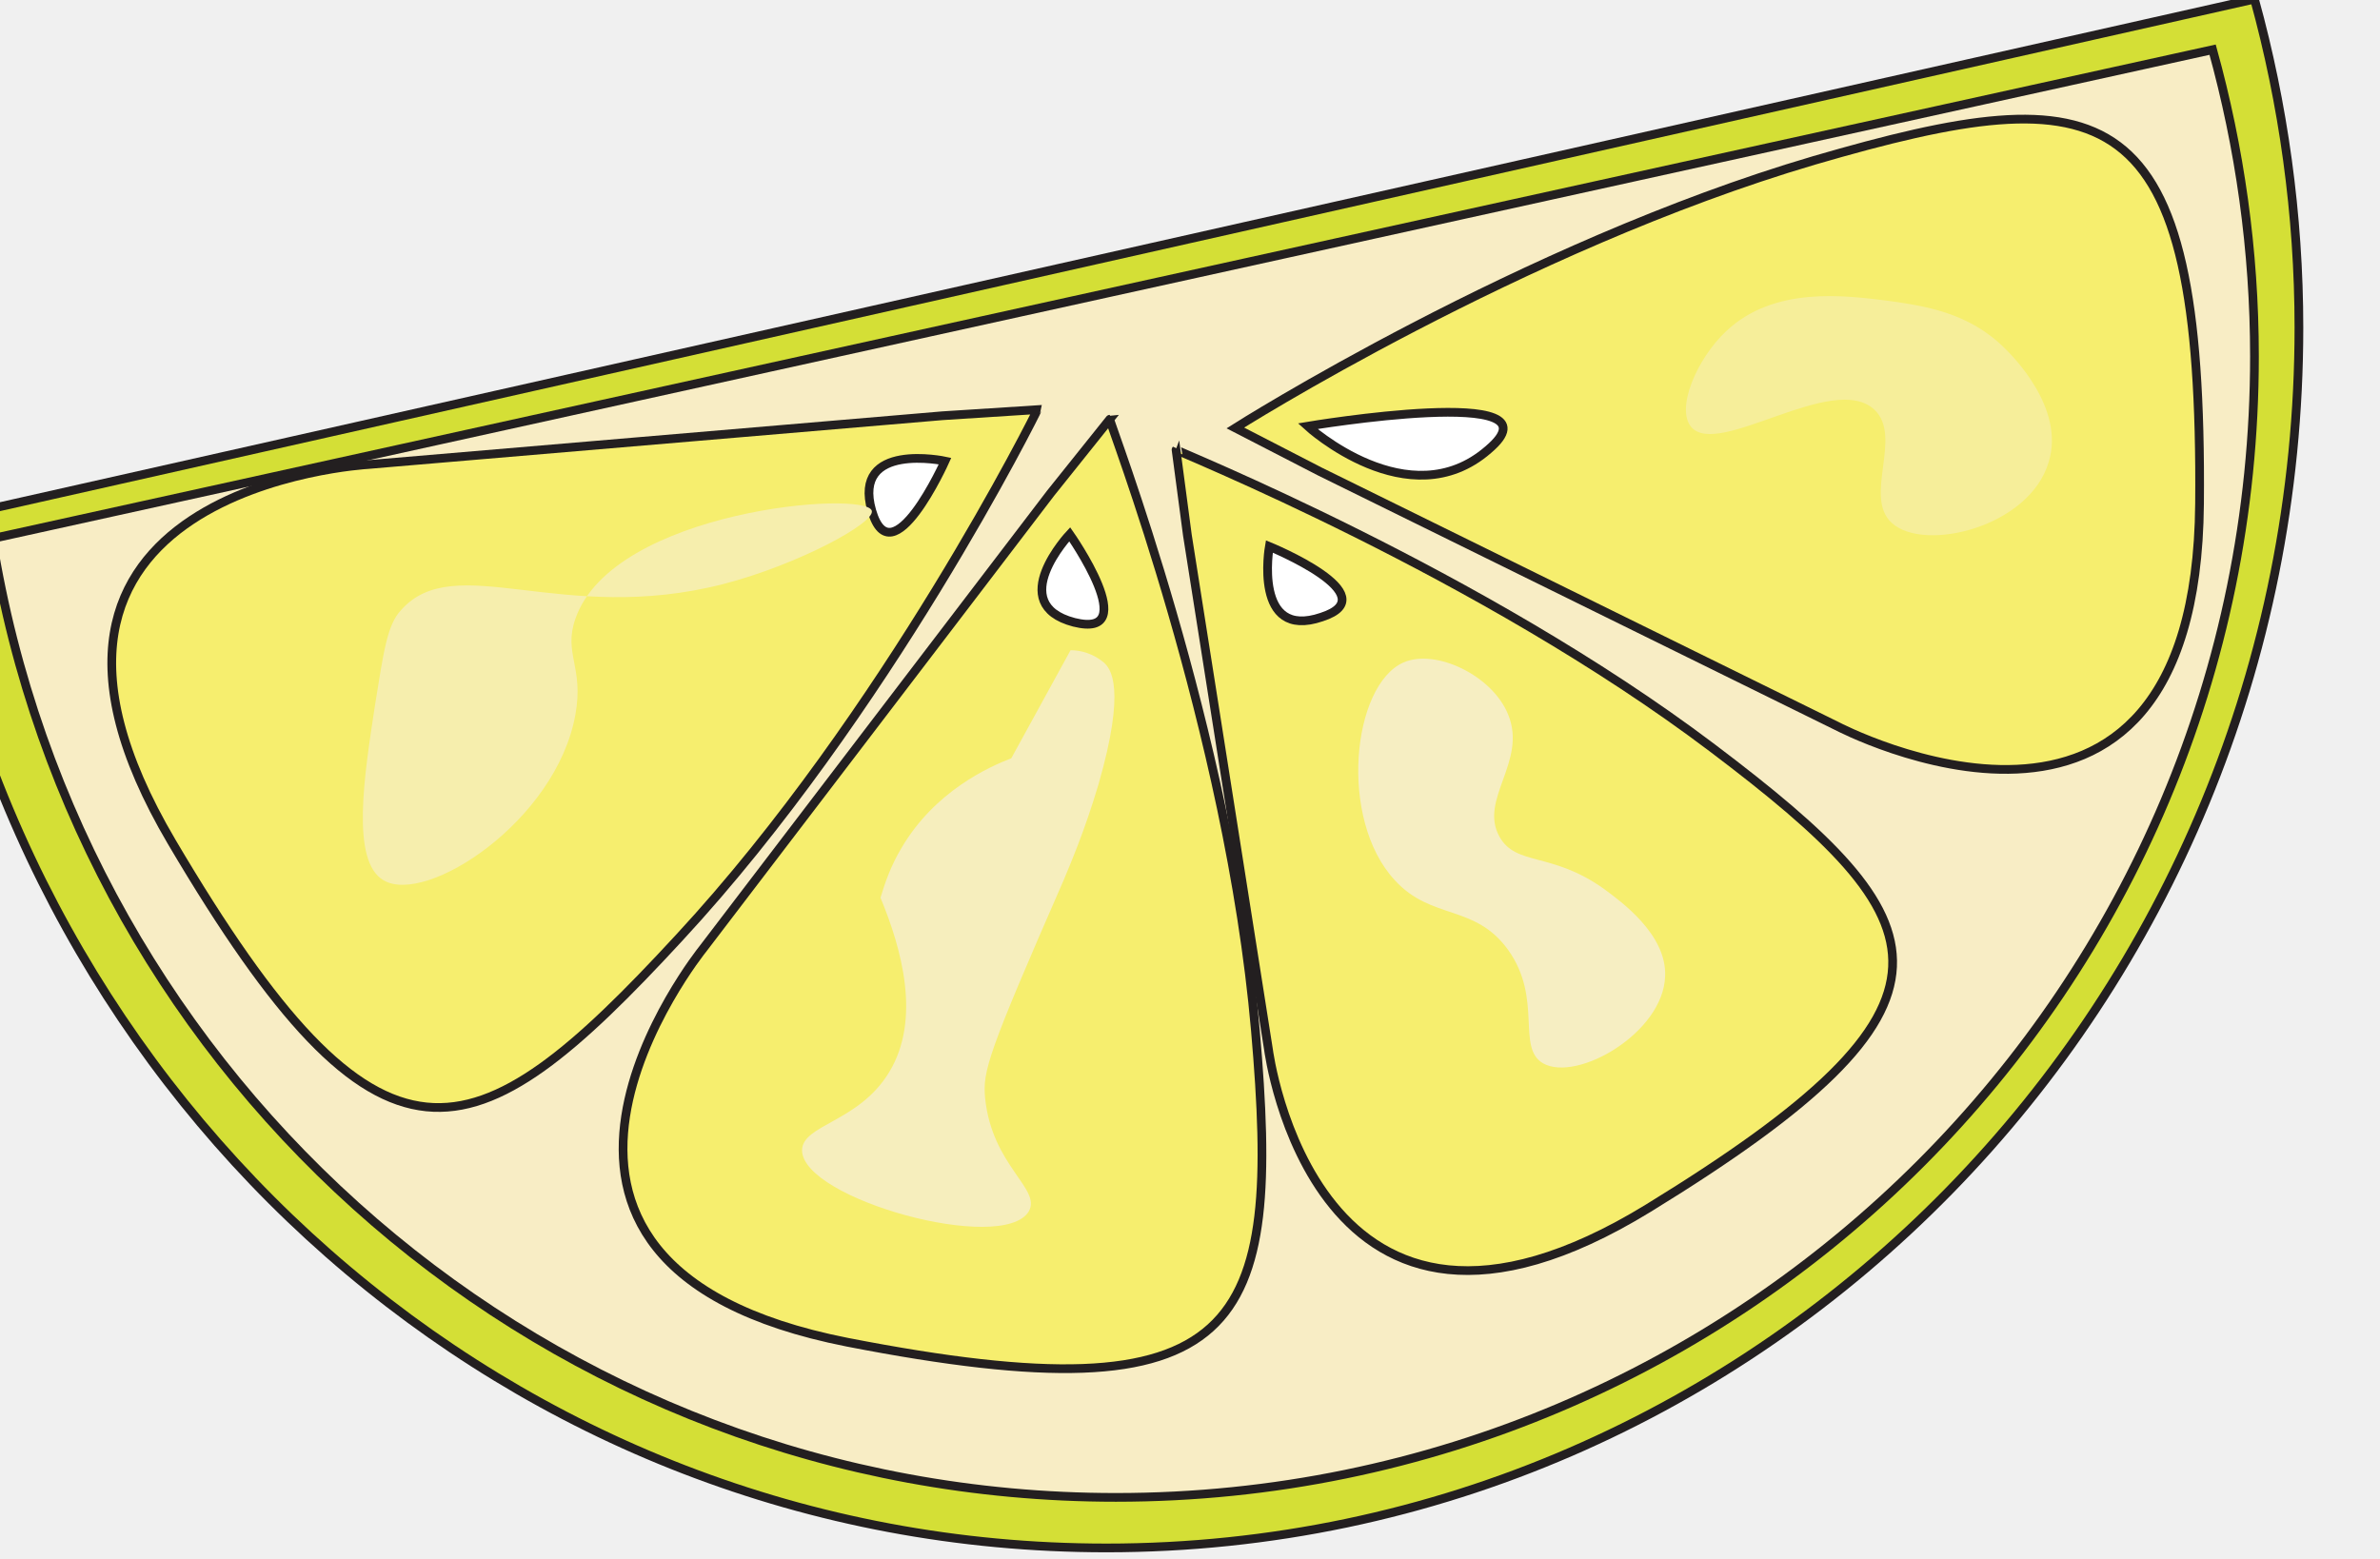
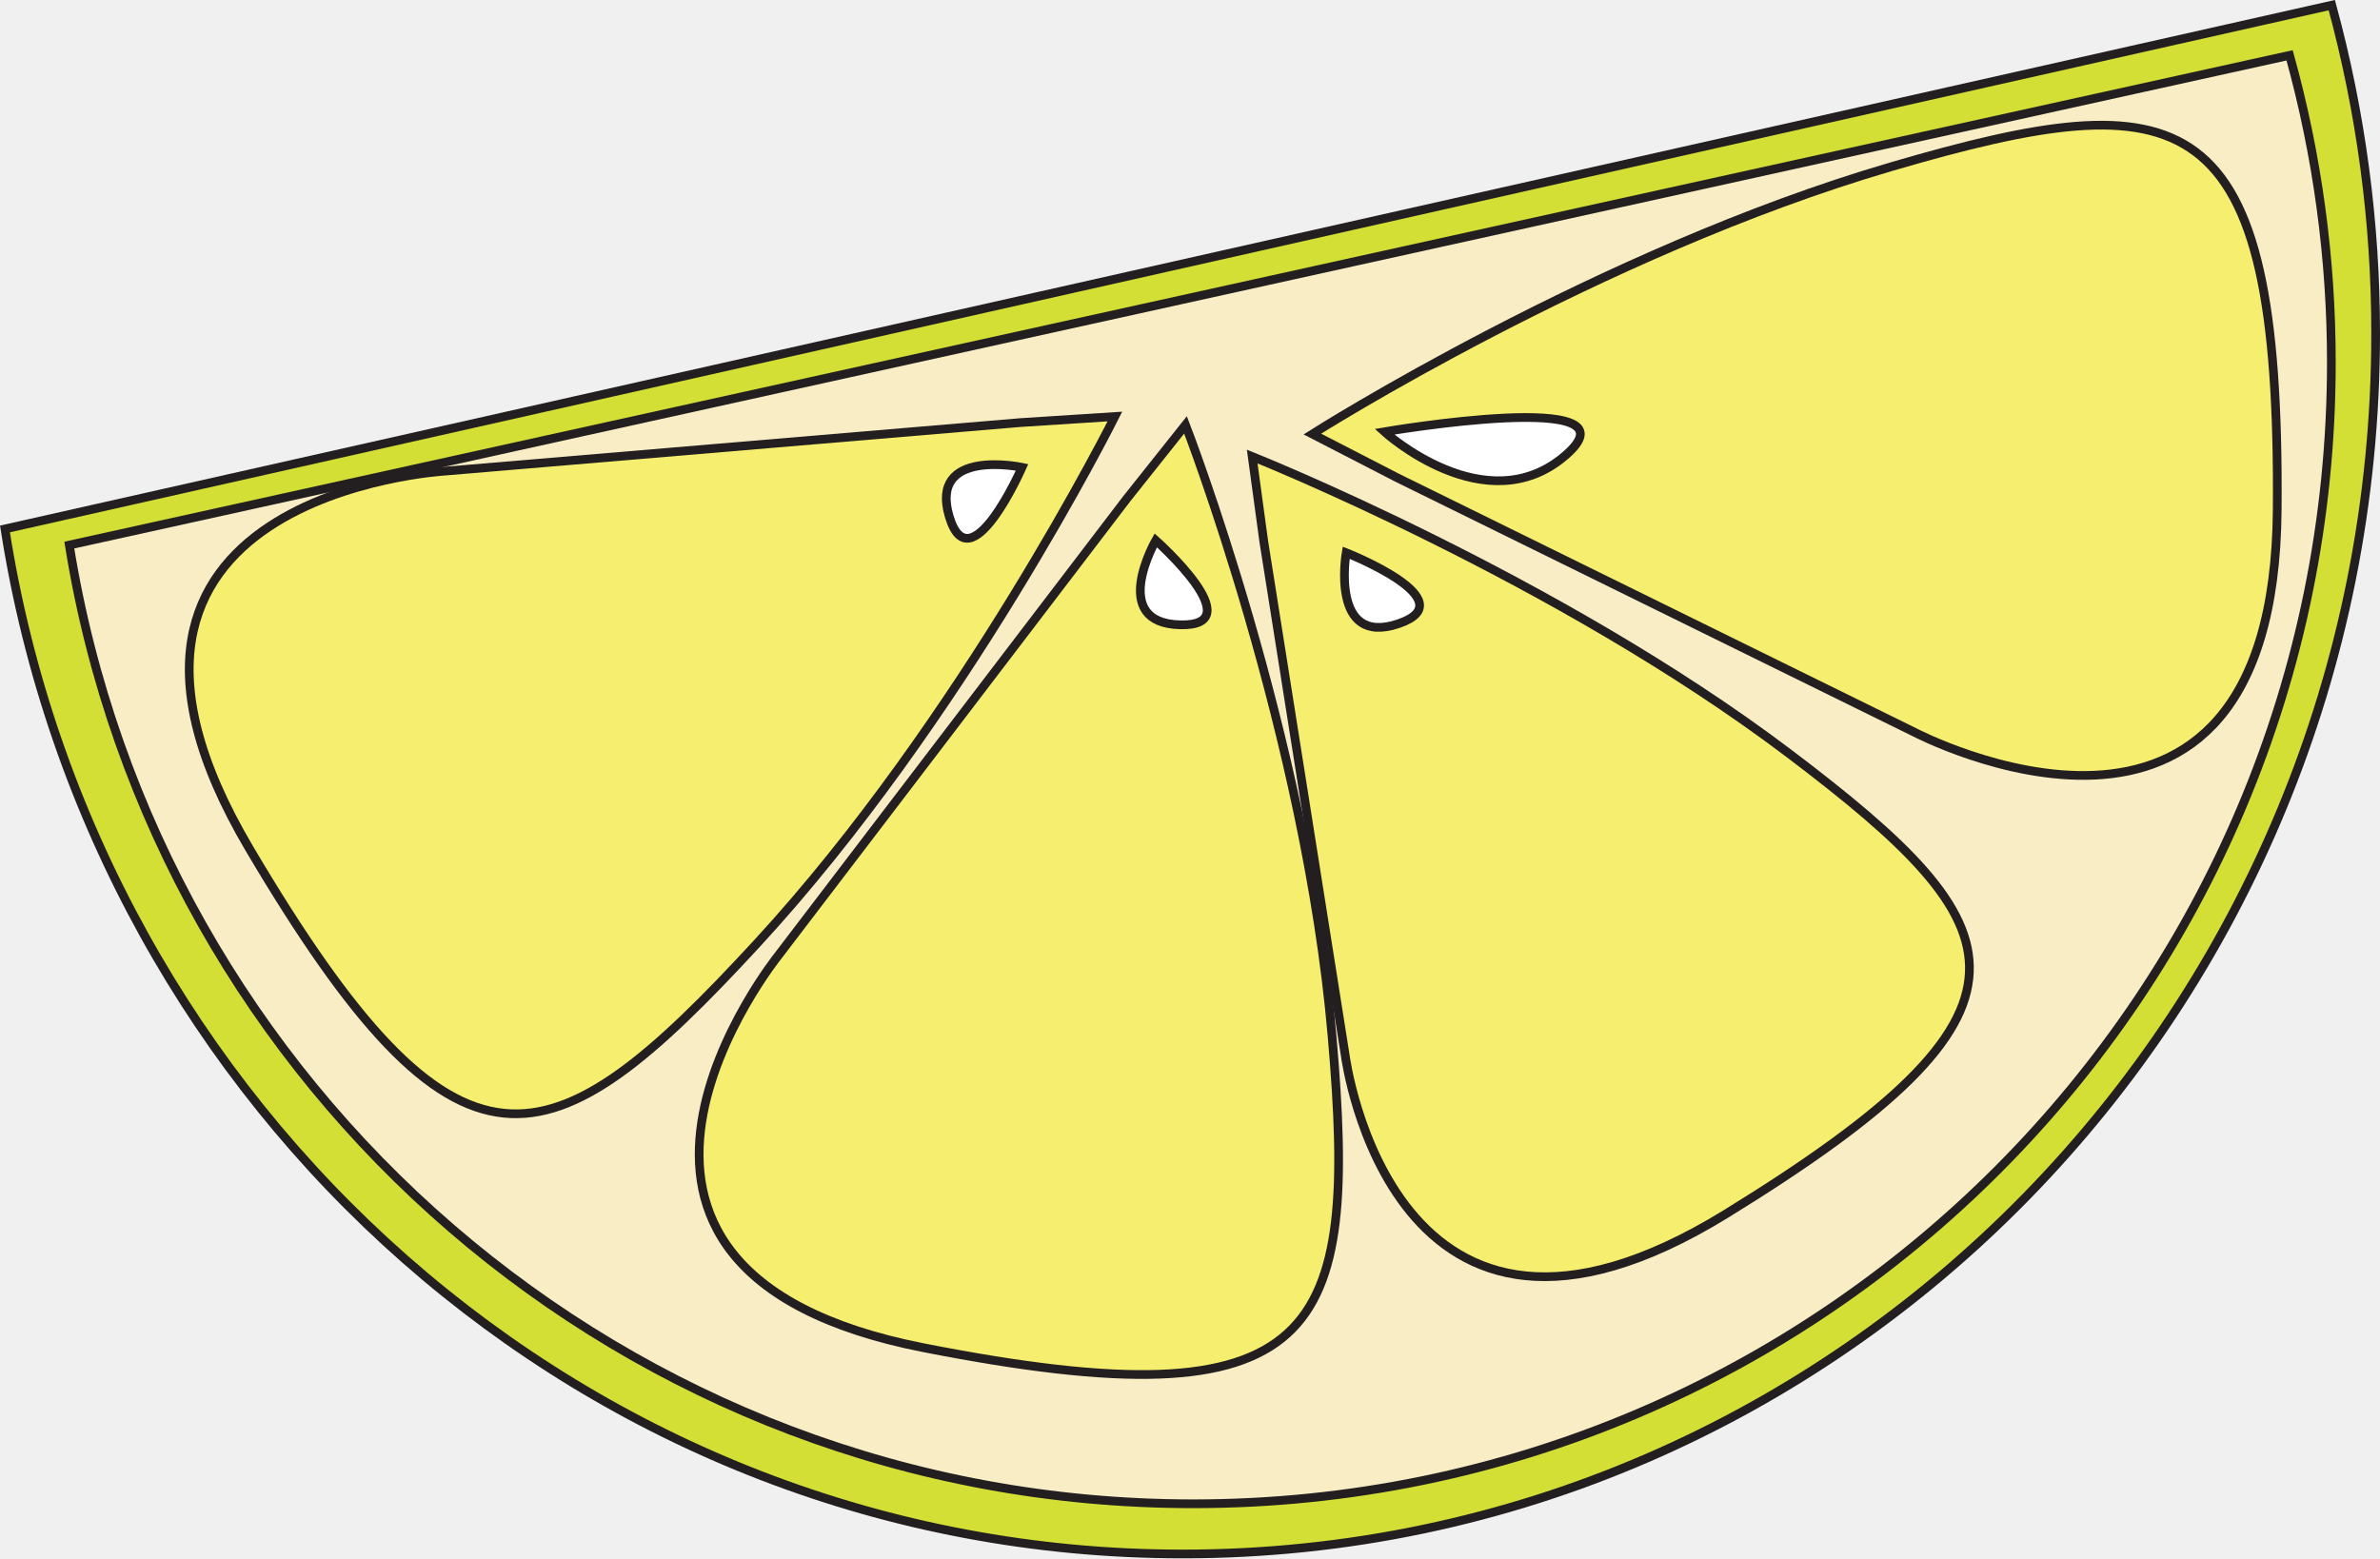
- <svg xmlns="http://www.w3.org/2000/svg" version="1.1" id="Layer_1" x="0px" y="0px" viewBox="0 0 273 178.8" style="enable-background:new 0 0 273 178.8;" xml:space="preserve">
-   <style type="text/css">
- 	.st0{fill:#D4DF36;stroke:#231F20;stroke-miterlimit:10;}
- 	.st1{fill:#F8EDC5;stroke:#231F20;stroke-miterlimit:10;}
- 	.st2{fill:#F6EE6E;stroke:#231F20;stroke-miterlimit:10;}
- 	.st3{fill:#FFFFFF;stroke:#231F20;stroke-miterlimit:10;}
- 	.st4{fill:#F6EE9A;}
- 	.st5{fill:#F6EEBD;}
- 	.st6{fill:#F6EEC2;}
- 	.st7{fill:#F6EEAD;}
- </style>
-   <g>
-     <g>
-       <path class="st0" d="M263.7,37.6c0,77.3-61.3,140-136.8,140C58.7,177.6,2.2,126.7-8.3,60L258.6-0.1    C261.9,11.9,263.7,24.6,263.7,37.6z" />
-       <path class="st1" d="M258.6,40.9c0,72.3-58.5,130.9-130.6,130.9c-65,0-118.9-47.6-128.9-110L253.8,5.7    C256.9,16.9,258.6,28.7,258.6,40.9z" />
-       <path class="st2" d="M77.9,107.6c-23.7,25.7-34.2,29.7-58.2-11s22.5-43.3,22.5-43.3l65.9-5.6l10.9-0.7    C119,47.1,101.7,81.9,77.9,107.6z" />
-       <path class="st2" d="M144,118.2c3,34.4-1.1,44.7-46.8,35.8c-45.7-9-16.6-45.1-16.6-45.1l39.9-52.3l6.8-8.5    C127.1,48.1,141,83.8,144,118.2z" />
-       <path class="st2" d="M208.1,18.4c33.6-9.8,44.6-7.8,44.2,39.4s-41.6,25.5-41.6,25.5l-59.3-29.2l-9.7-5    C141.7,49.1,174.5,28.3,208.1,18.4z" />
-       <path class="st2" d="M196.4,85.8c26.6,20.1,31,29.3-7.3,52.8s-43.6-18.2-43.6-18.2l-9.3-59l-1.3-9.8    C134.8,51.7,169.8,65.7,196.4,85.8z" />
-       <path class="st3" d="M108.4,52.9c0,0-10.7-2.3-8.4,5.7C102.3,66.5,108.4,52.9,108.4,52.9z" />
-       <path class="st3" d="M150,48.9c0,0,11.6,10.6,20.7,2.7C179.8,43.9,150,48.9,150,48.9z" />
-       <path class="st3" d="M145.6,62.7c0,0-1.9,10.8,6,8.1C159.3,68.3,145.6,62.7,145.6,62.7z" />
-     </g>
-     <path class="st4" d="M198,38c5.5-5.2,13.6-4.1,18.5-3.5c4.2,0.6,9.3,1.3,13.5,5.5c0.8,0.8,6.9,6.8,5,13c-2.2,7.5-14.3,10.4-18,7   c-3.3-3,1.3-9.9-2-13c-4.7-4.4-17.9,5.6-21,2C192.2,46.9,194.6,41.2,198,38z" />
-     <path class="st5" d="M116,87c-2.6,1-8.8,3.8-12.6,10.3c-1.2,2-1.9,4-2.4,5.7c2.4,5.8,4.7,13.9,1,20c-3.5,5.8-10,6-10,9   c0.1,5.6,23,11.9,26,7c1.5-2.6-4.2-5.2-5-13c-0.3-3.1,0.3-5.1,9-25c0.7-1.7,2.4-5.6,4-11c3.2-11.1,1.4-13.3,0.6-14   c-1.2-1-2.6-1.4-3.8-1.4" />
-     <path class="st6" d="M161,76c3.7-1.6,10.2,1.5,12,6c2.2,5.4-3.4,9.7-1,14c1.9,3.4,6,1.7,12,6c1.9,1.4,7.2,5.2,7,10   c-0.2,6.5-10.1,12.2-14,10c-3.1-1.8,0-7.4-4-13c-3.8-5.3-8.8-3.4-13-8C153.5,94,155.1,78.6,161,76z" />
-     <g>
-       <path class="st7" d="M46,70c-1.6,1.7-2,4.8-3,11c-1.2,7.9-2.8,17.8,1,20c4.9,2.9,19.8-6.8,22-19c1-5.5-1.4-7,0-11    c4.3-12.5,33.3-14.8,34-12.4c0.4,1.4-8.5,6.2-17,8.4C64.4,71.8,52.2,63,46,70z" />
-       <path class="st3" d="M122.7,61.3c0,0-7.5,8,0.5,10.1C131.2,73.4,122.7,61.3,122.7,61.3z" />
+ <svg xmlns="http://www.w3.org/2000/svg" viewBox="0 0 273.01 178.8">
+   <defs>
+     <style>.cls-1{fill:#d4df36;}.cls-1,.cls-2,.cls-3,.cls-4{stroke:#231f20;stroke-miterlimit:10;}.cls-2{fill:#f8edc5;}.cls-3{fill:#f6ee6e;}.cls-4{fill:#fff;}</style>
+   </defs>
+   <g id="Layer_2" data-name="Layer 2">
+     <g id="Layer_1-2" data-name="Layer 1">
+       <path class="cls-1" d="M272.51,38.3c0,77.32-61.27,140-136.84,140C67.54,178.3,11,127.37.57,60.69L267.48.59A142.82,142.82,0,0,1,272.51,38.3Z" />
+       <path class="cls-2" d="M267.43,41.62c0,72.31-58.46,130.92-130.57,130.92-65,0-118.91-47.63-128.91-110L262.64,6.35A131.54,131.54,0,0,1,267.43,41.62Z" />
+       <path class="cls-3" d="M86.78,108.31C63.05,134.05,52.6,138,28.59,97.34S51.1,54.05,51.1,54.05L117,48.49l10.89-.7S110.51,82.58,86.78,108.31Z" />
+       <path class="cls-3" d="M152.8,118.86c3,34.43-1.11,44.75-46.84,35.78s-16.64-45.06-16.64-45.06l39.91-52.33,6.76-8.5S149.82,84.43,152.8,118.86Z" />
+       <path class="cls-3" d="M217,19.11c33.59-9.82,44.59-7.82,44.22,39.38S219.58,84,219.58,84l-59.34-29.2-9.7-5S183.36,28.94,217,19.11Z" />
+       <path class="cls-3" d="M205.23,86.46c26.55,20.09,31,29.3-7.26,52.83s-43.65-18.15-43.65-18.15l-9.35-59-1.33-9.76S178.67,66.36,205.23,86.46Z" />
+       <path class="cls-4" d="M117.24,53.62s-10.73-2.3-8.35,5.65S117.24,53.62,117.24,53.62Z" />
+       <path class="cls-4" d="M158.81,49.54s11.62,10.57,20.74,2.73S158.81,49.54,158.81,49.54Z" />
+       <path class="cls-4" d="M154.42,63.42s-1.89,10.82,6,8.14S154.42,63.42,154.42,63.42Z" />
+       <path class="cls-4" d="M132.58,62s-5.48,9.51,2.82,9.69S132.58,62,132.58,62Z" />
    </g>
  </g>
</svg>
